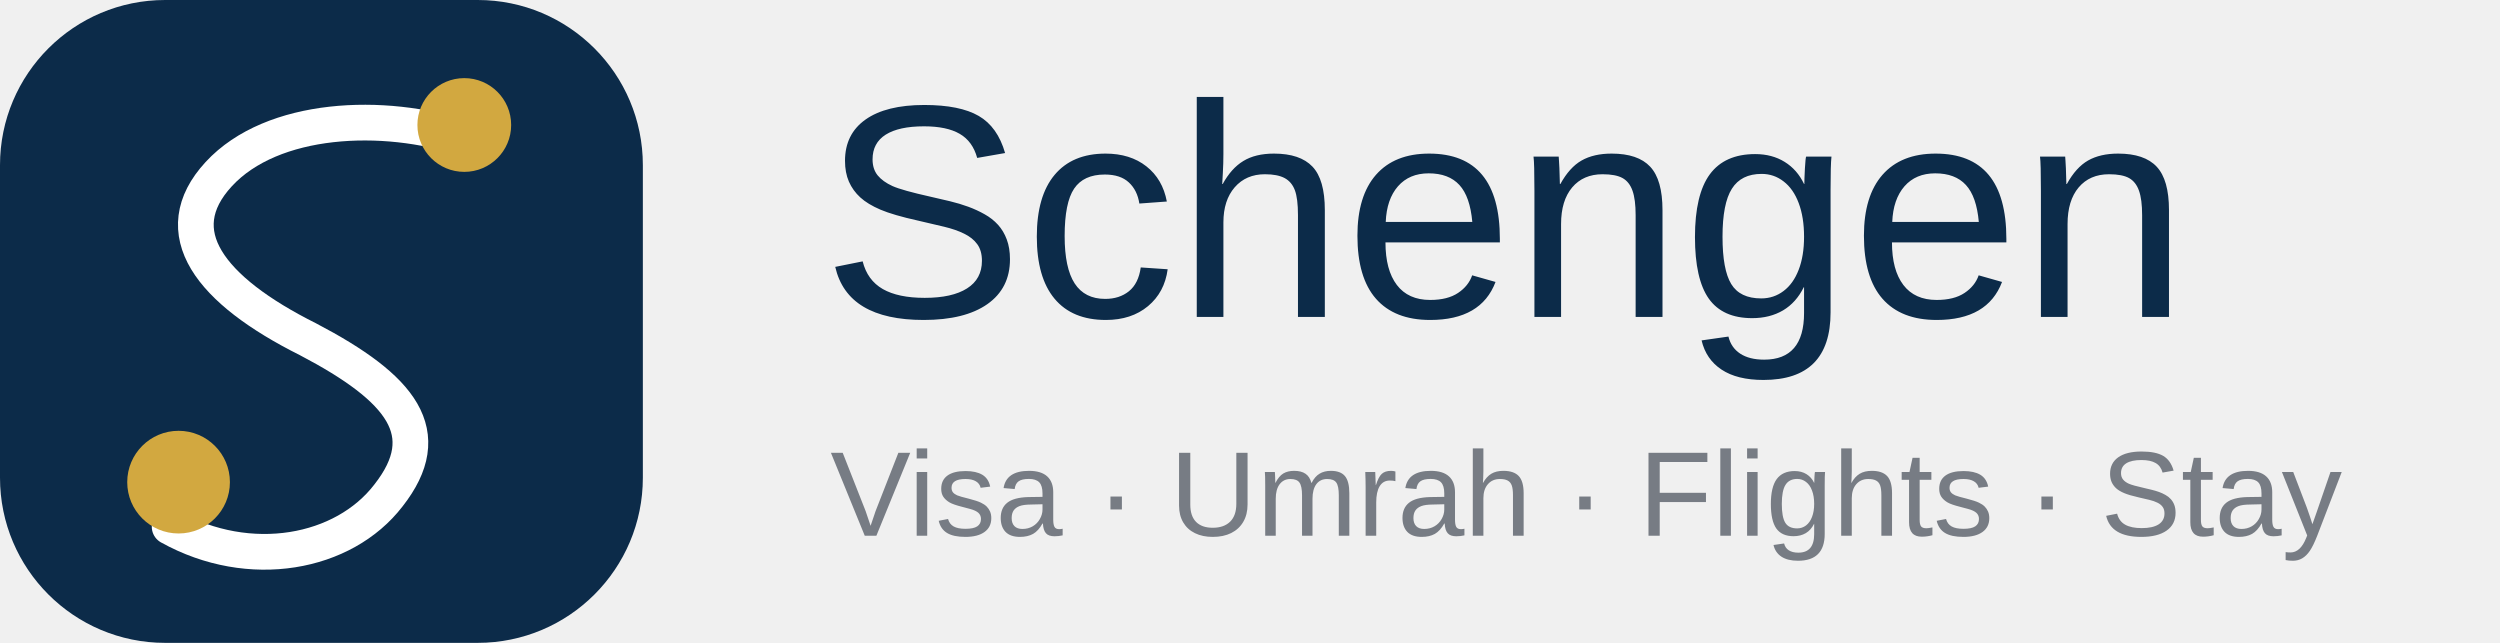
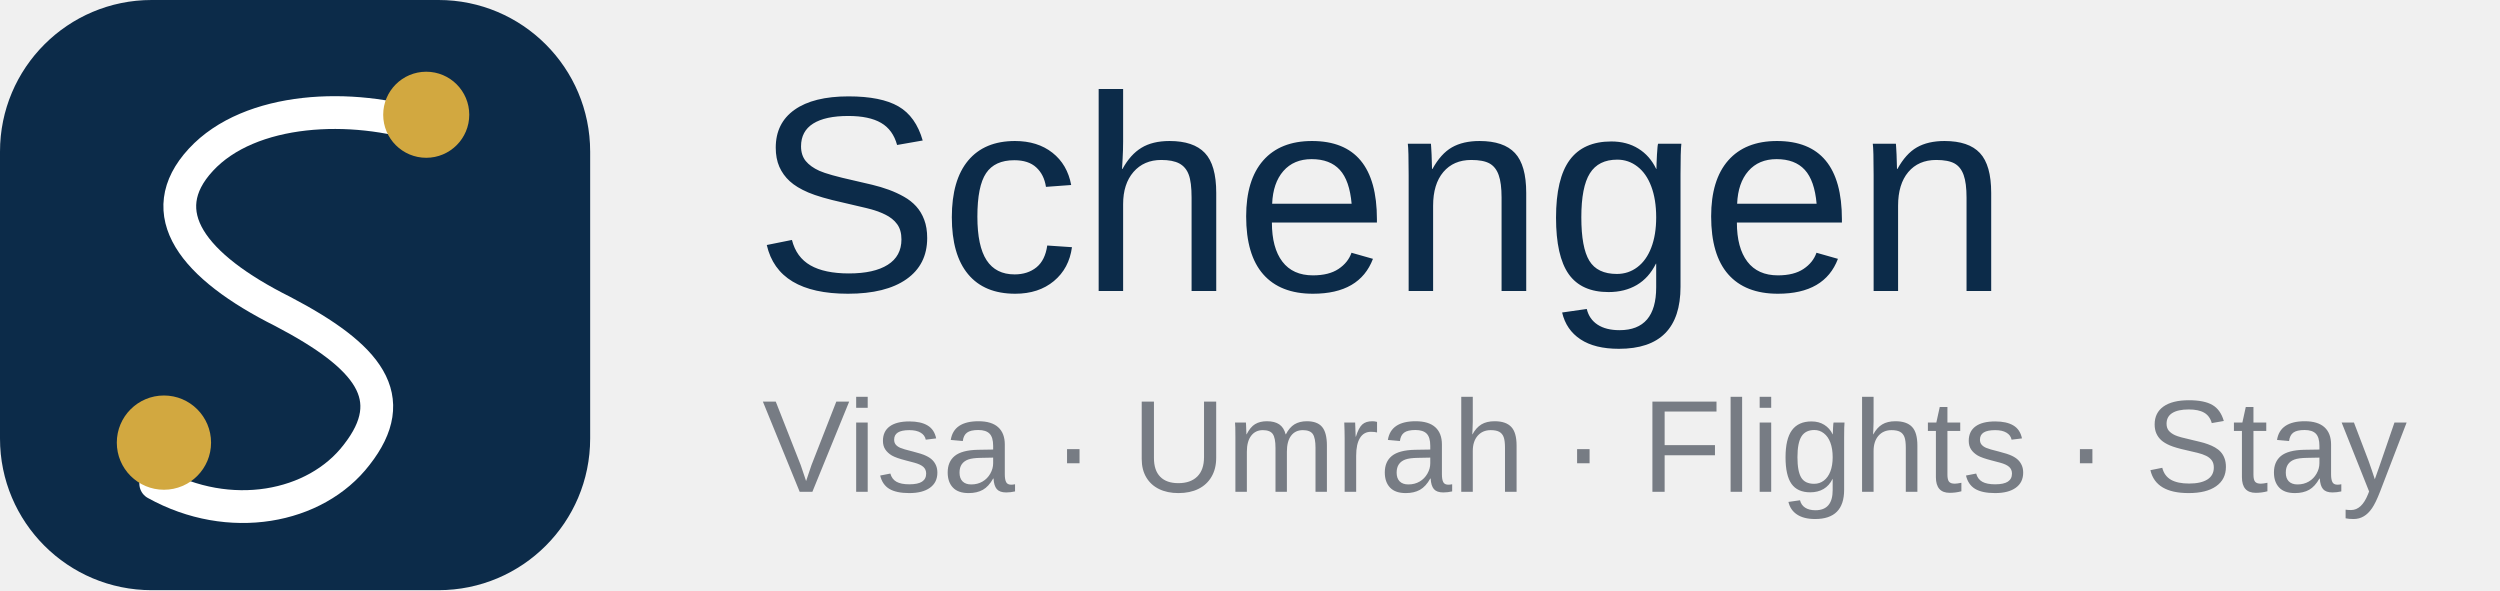
- <svg xmlns="http://www.w3.org/2000/svg" viewBox="0 0 560 144" role="img" aria-labelledby="title">
+ <svg xmlns="http://www.w3.org/2000/svg" viewBox="0 0 610 144" role="img" aria-labelledby="title">
  <rect width="144" height="144" rx="37" fill="#0C2B49" />
  <path d="M104 31C86 25 61 26 49 39c-12 13-2 26 20 37 21 11 29 21 18 35-10 13-31 17-49 7" fill="none" stroke="#FFFFFF" stroke-linecap="round" stroke-width="8" />
  <circle cx="104" cy="28" r="10.5" fill="#D2A840" />
  <circle cx="40" cy="108" r="11.5" fill="#D2A840" />
  <text x="184" y="71" fill="#0C2B49" font-family="Arial, Helvetica, sans-serif" font-size="68" font-weight="500">Schengen</text>
-   <text x="186" y="120" fill="#777C84" font-family="Arial, Helvetica, sans-serif" font-size="27" font-weight="400">Visa · Umrah · Flights · Stay</text>
+   <text x="186" y="120" fill="#777C84" font-family="Arial, Helvetica, sans-serif" font-size="32" font-weight="400">Visa · Umrah · Flights · Stay</text>
</svg>
